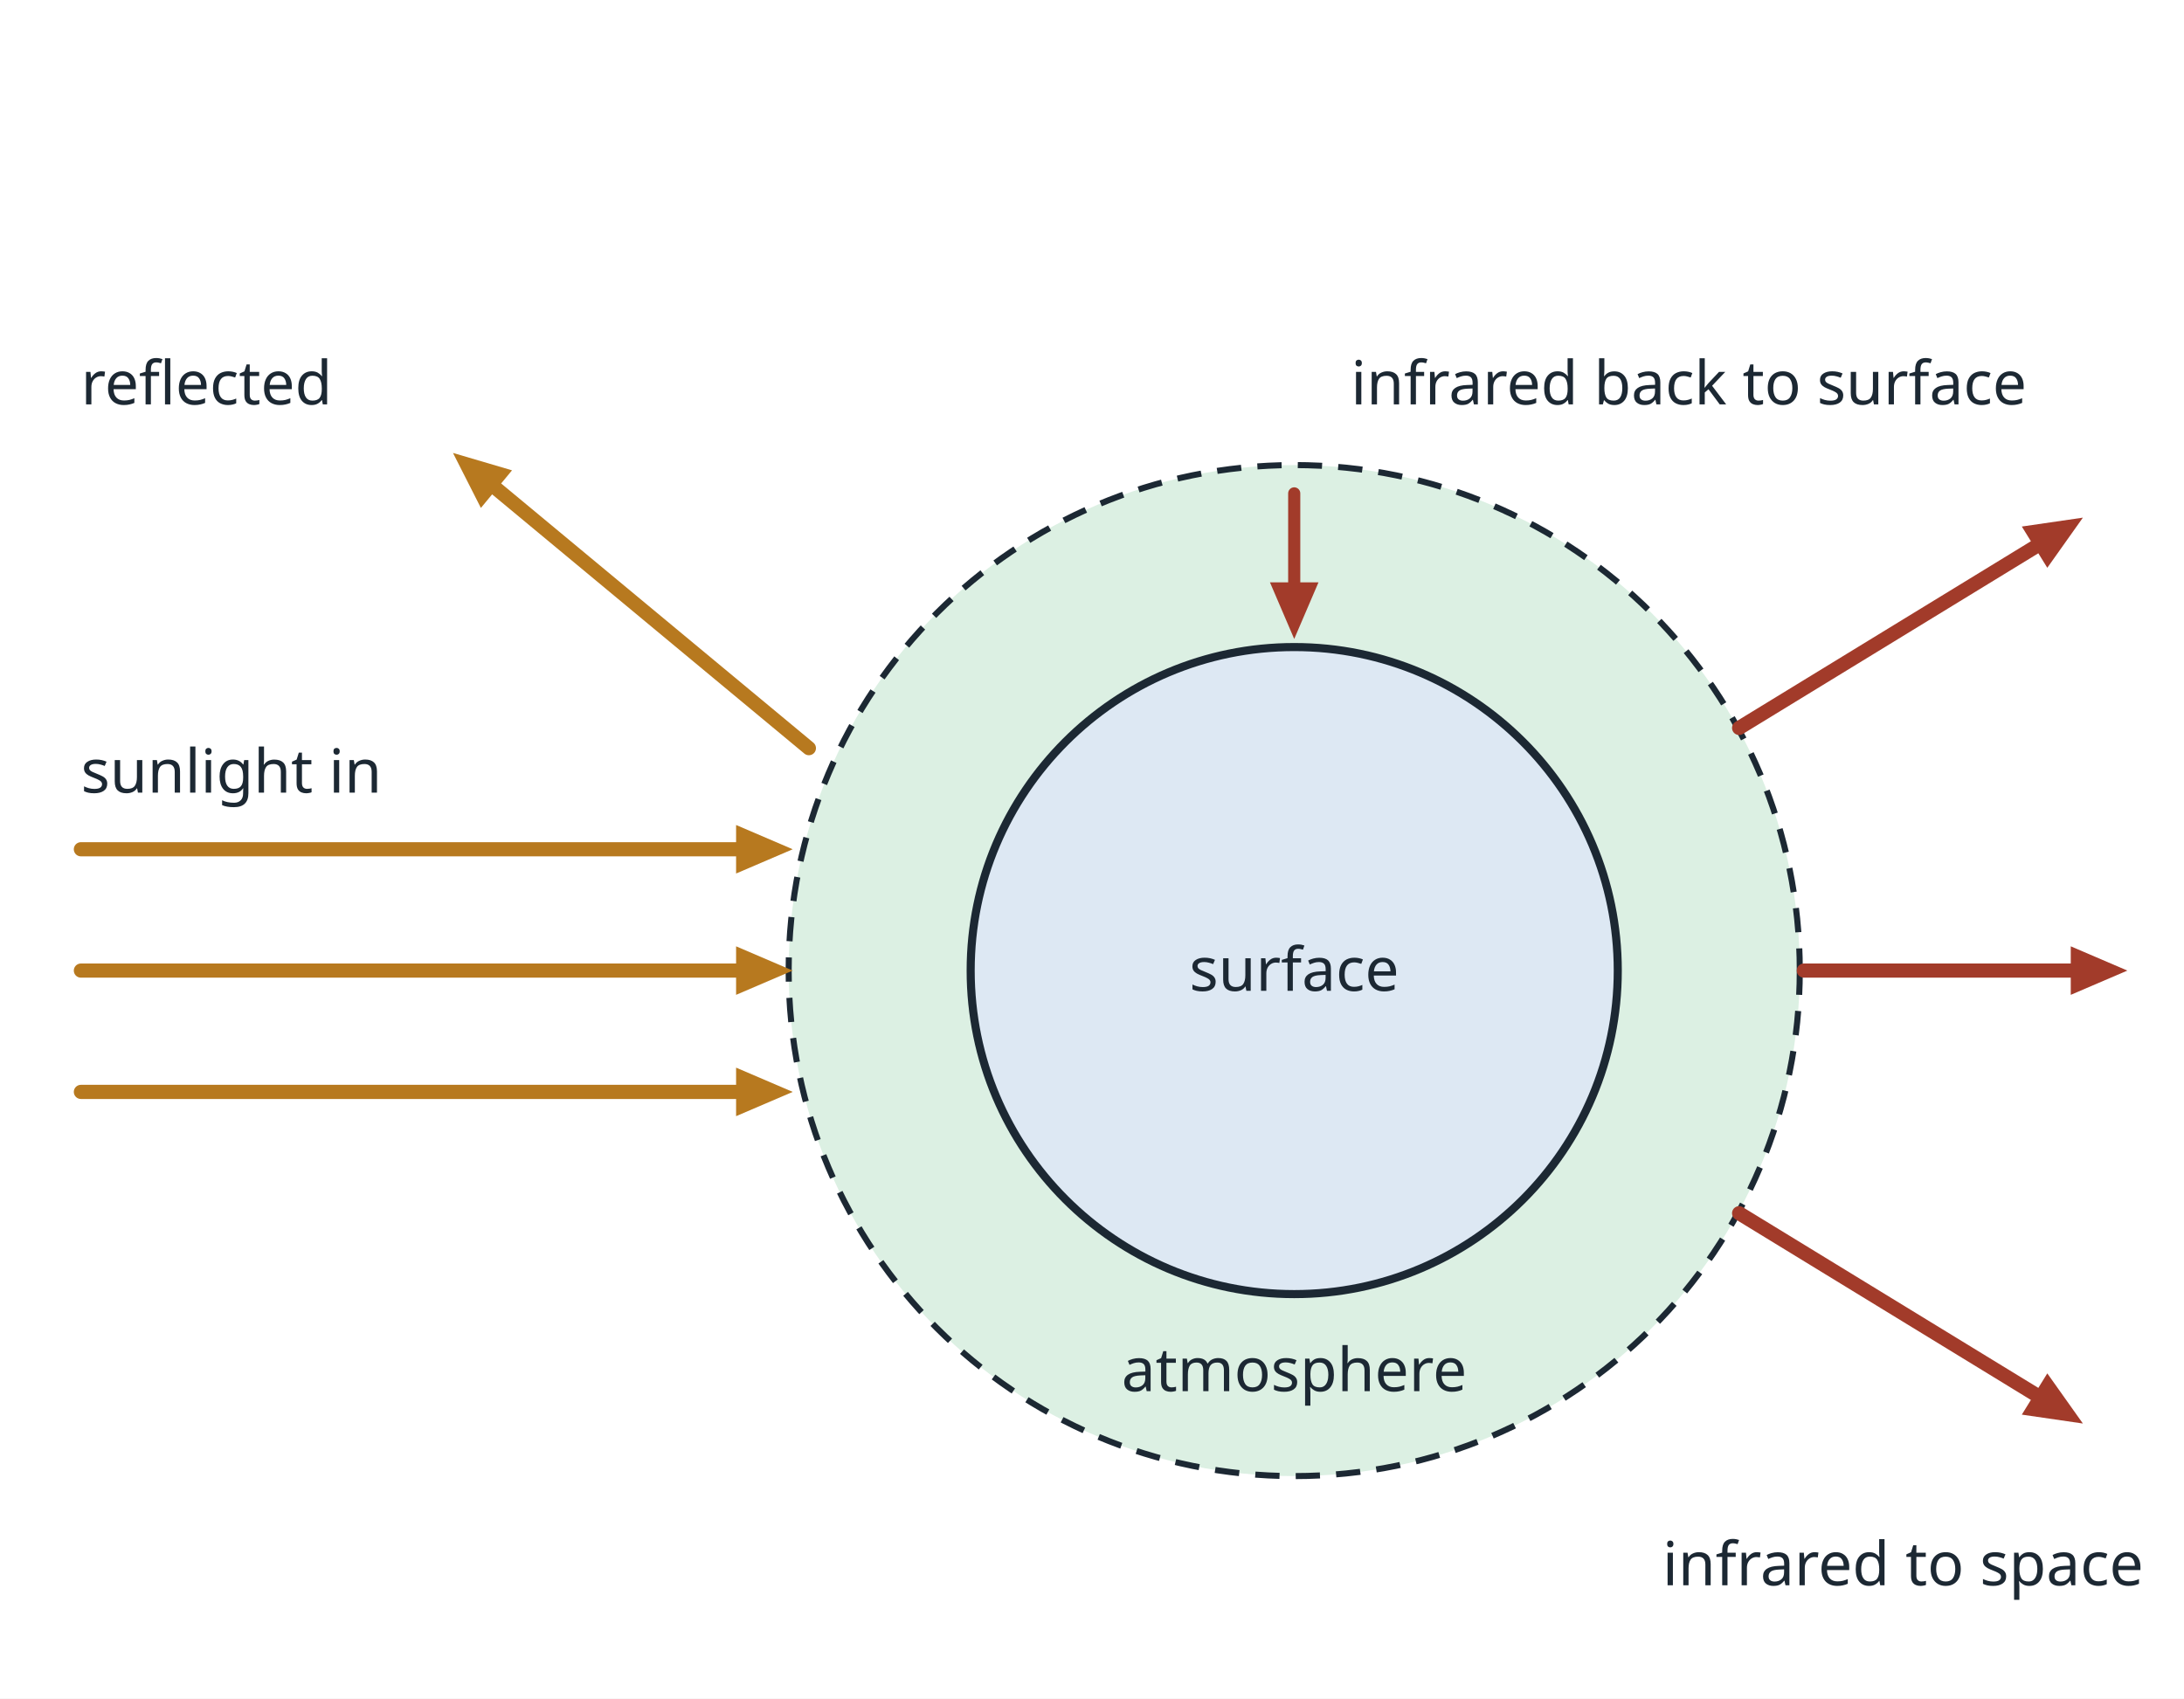
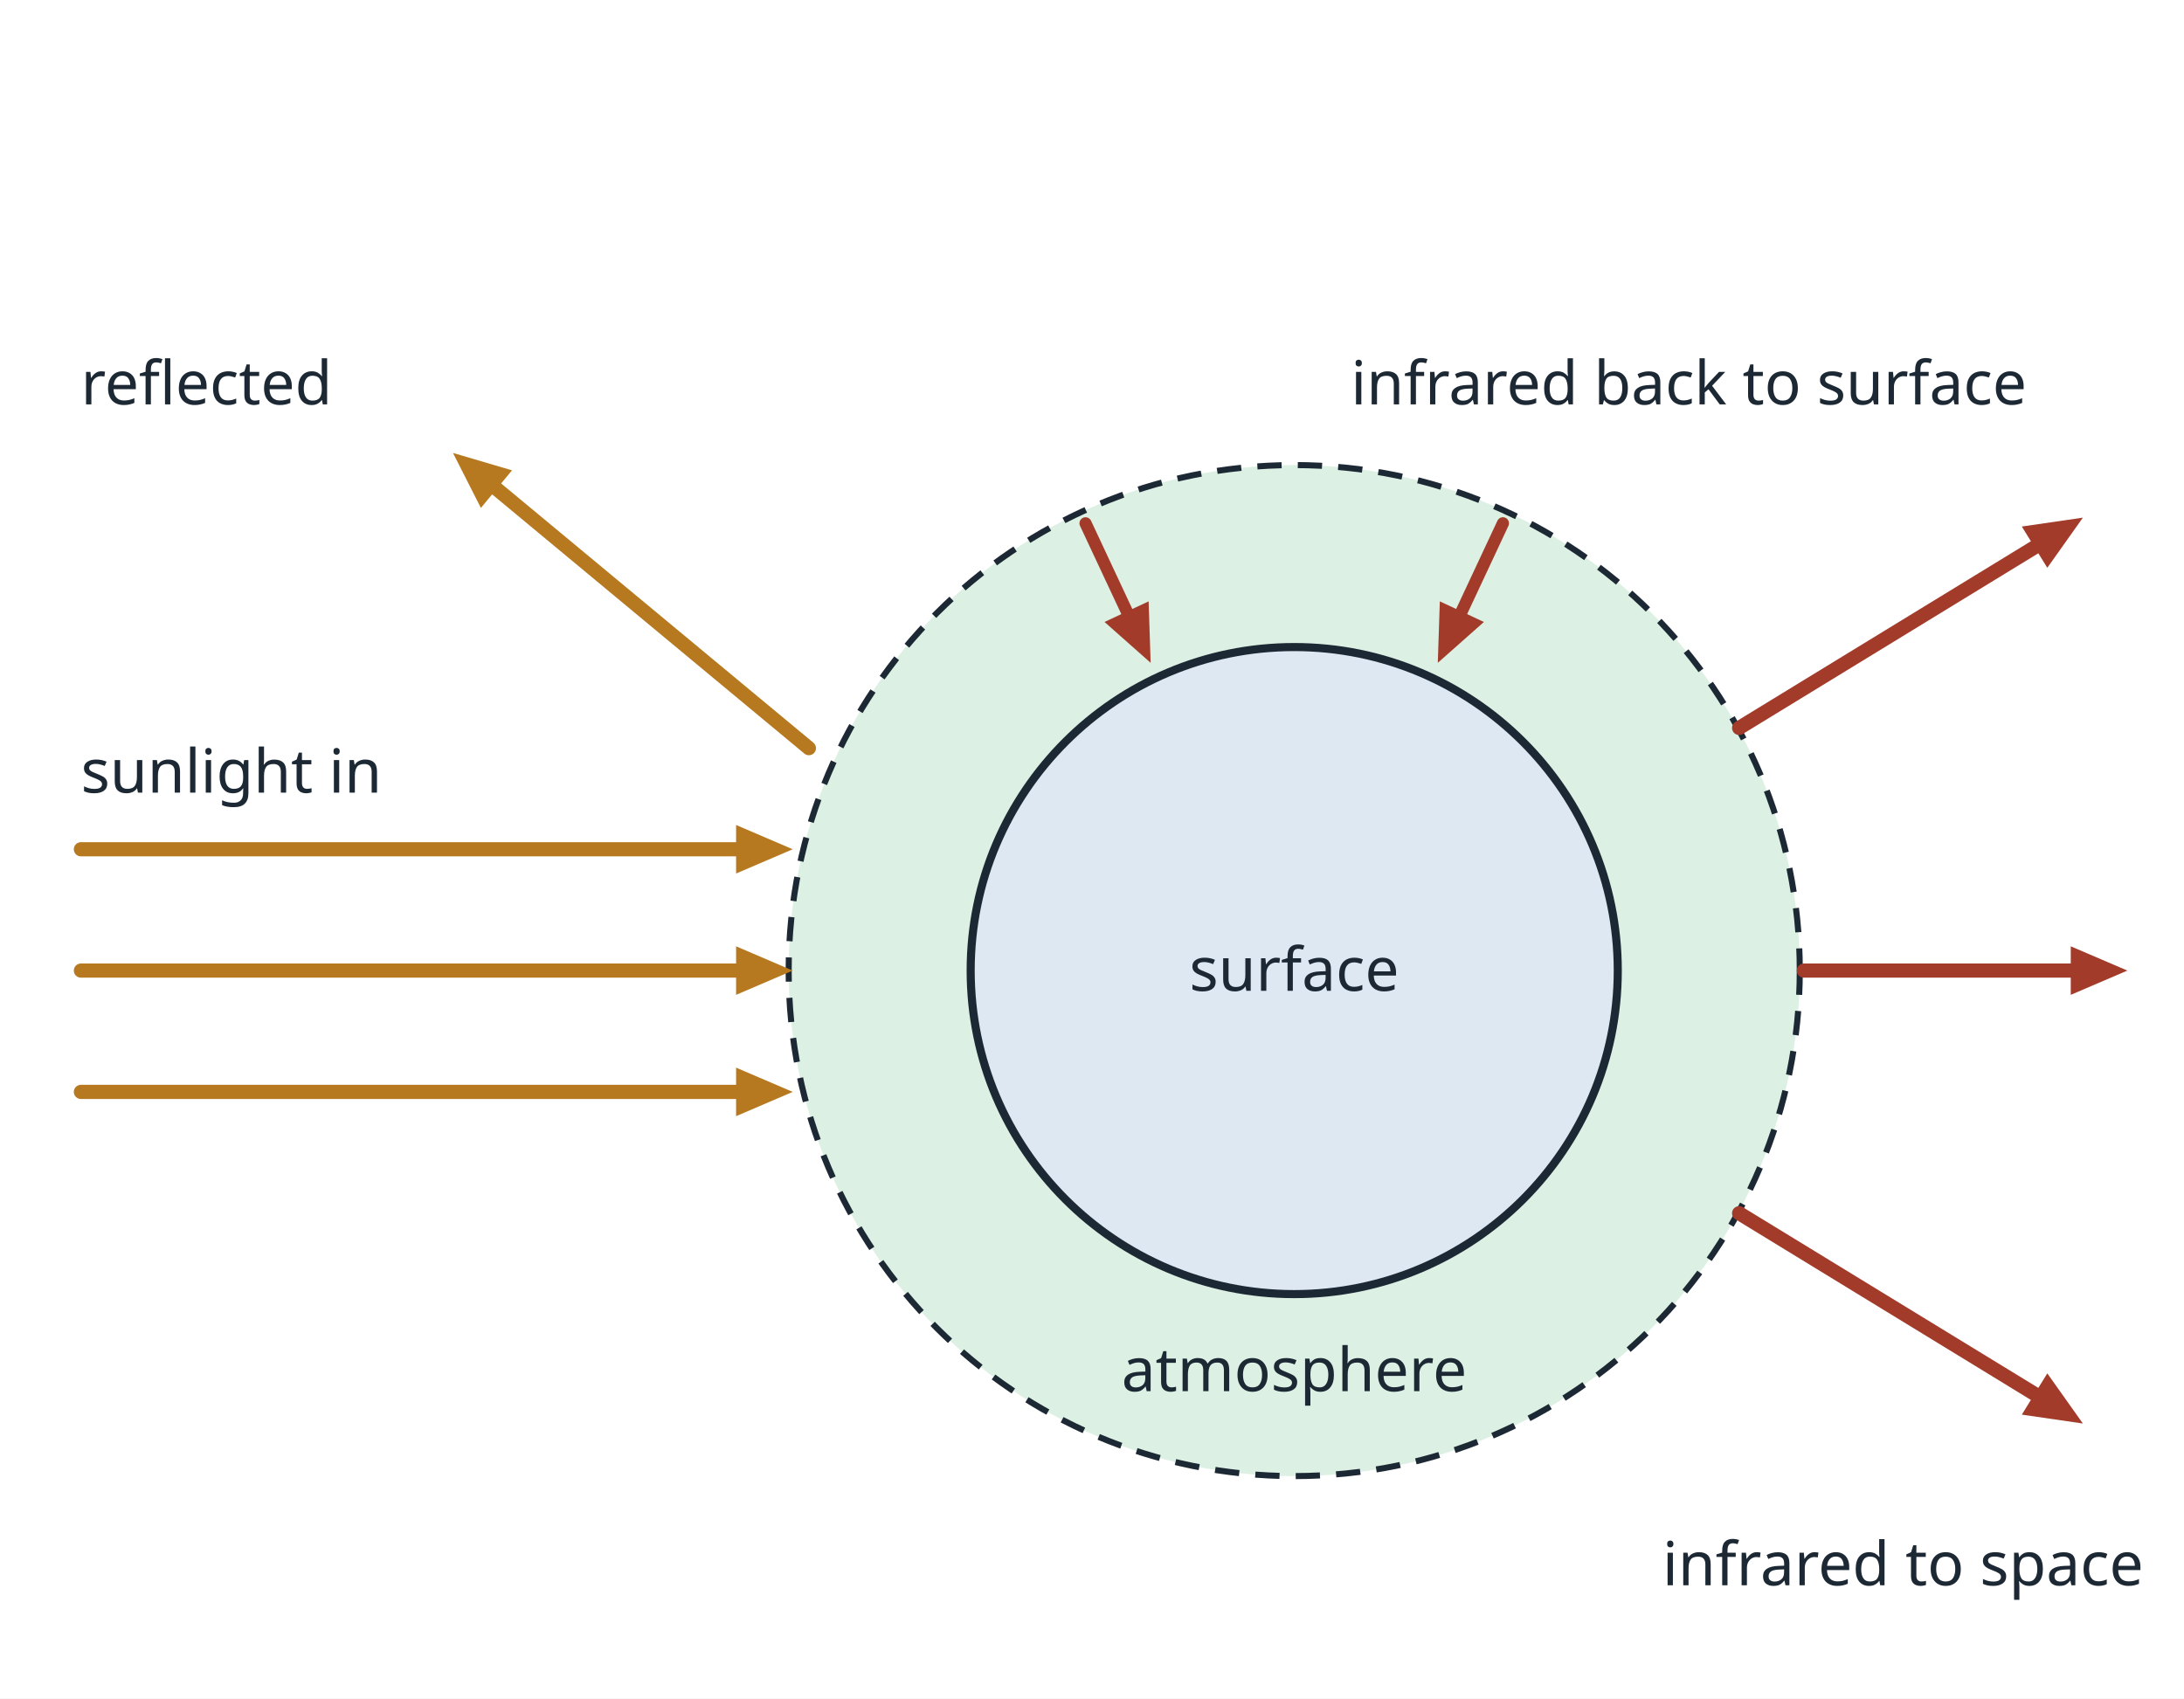
<svg xmlns="http://www.w3.org/2000/svg" viewBox="0 0 540 420" width="540" height="420" font-family="sans-serif" role="img">
  <rect width="540" height="420" fill="#ffffff" />
  <circle cx="320" cy="240" r="125" fill="#dcf0e3" stroke="#1c2833" stroke-width="1.5" stroke-dasharray="6 4" />
  <circle cx="320" cy="240" r="80" fill="#dde8f3" stroke="#1c2833" stroke-width="2" />
  <line x1="20" y1="210" x2="182.0" y2="210.0" stroke="#b7791f" stroke-width="3.5" stroke-linecap="round" />
  <polygon points="196,210 182.0,216.0 182.0,204.0" fill="#b7791f" />
  <line x1="20" y1="240" x2="182.0" y2="240.0" stroke="#b7791f" stroke-width="3.5" stroke-linecap="round" />
  <polygon points="196,240 182.0,246.0 182.0,234.0" fill="#b7791f" />
  <line x1="20" y1="270" x2="182.0" y2="270.0" stroke="#b7791f" stroke-width="3.5" stroke-linecap="round" />
  <polygon points="196,270 182.0,276.0 182.0,264.0" fill="#b7791f" />
  <line x1="200" y1="185" x2="122.8" y2="120.9" stroke="#b7791f" stroke-width="3.5" stroke-linecap="round" />
  <polygon points="112,112 126.6,116.3 118.9,125.6" fill="#b7791f" />
  <line x1="430" y1="180" x2="503.1" y2="135.3" stroke="#a23b2a" stroke-width="3.5" stroke-linecap="round" />
  <polygon points="515,128 506.2,140.4 499.9,130.2" fill="#a23b2a" />
  <line x1="446" y1="240" x2="512.0" y2="240.0" stroke="#a23b2a" stroke-width="3.5" stroke-linecap="round" />
  <polygon points="526,240 512.0,246.0 512.0,234.0" fill="#a23b2a" />
  <line x1="430" y1="300" x2="503.1" y2="344.7" stroke="#a23b2a" stroke-width="3.5" stroke-linecap="round" />
  <polygon points="515,352 499.9,349.8 506.2,339.6" fill="#a23b2a" />
-   <line x1="320" y1="122" x2="320.0" y2="144.0" stroke="#a23b2a" stroke-width="3" stroke-linecap="round" />
-   <polygon points="320,158 314.0,144.0 326.0,144.0" fill="#a23b2a" />
+   <line x1="268.4" y1="129.4" x2="278.6" y2="151.2" stroke="#a23b2a" stroke-width="3" stroke-linecap="round" />
+   <polygon points="284.5,163.9 273.1,153.8 284.0,148.7" fill="#a23b2a" />
+   <line x1="371.6" y1="129.4" x2="361.4" y2="151.2" stroke="#a23b2a" stroke-width="3" stroke-linecap="round" />
+   <polygon points="355.5,163.9 356.0,148.7 366.9,153.8" fill="#a23b2a" />
  <text x="20" y="196" font-size="15" fill="#1c2833" text-anchor="start">sunlight in</text>
  <text x="20" y="100" font-size="15" fill="#1c2833" text-anchor="start">reflected</text>
  <text x="530" y="392" font-size="15" fill="#1c2833" text-anchor="end">infrared to space</text>
  <text x="320" y="344" font-size="15" fill="#1c2833" text-anchor="middle">atmosphere</text>
  <text x="320" y="245" font-size="15" fill="#1c2833" text-anchor="middle">surface</text>
  <text x="334" y="100" font-size="15" fill="#1c2833" text-anchor="start">infrared back to surface</text>
</svg>
